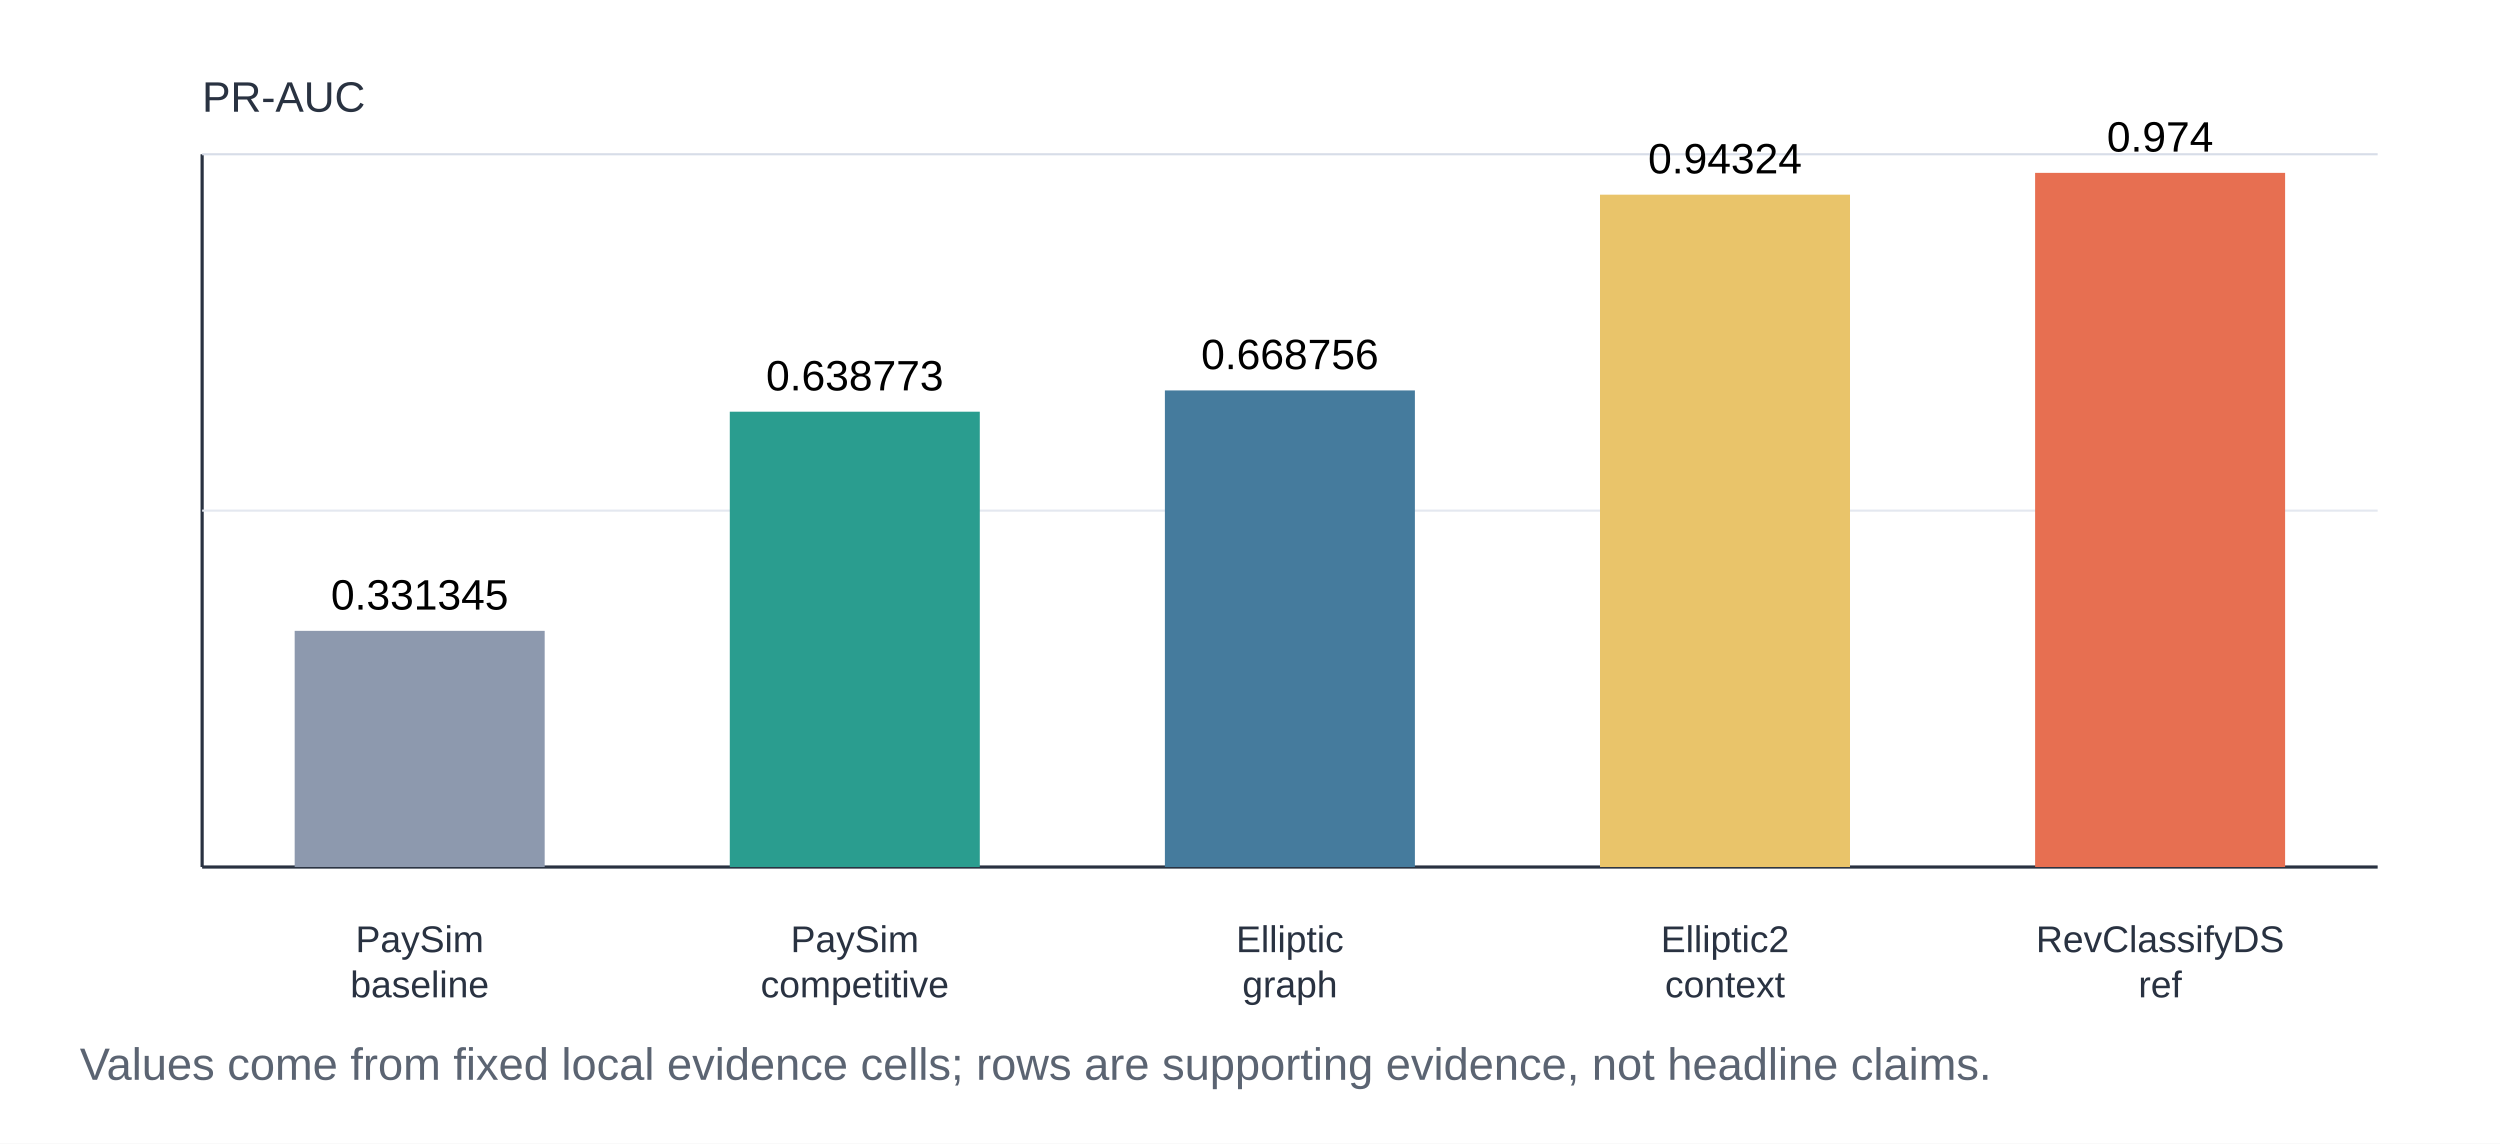
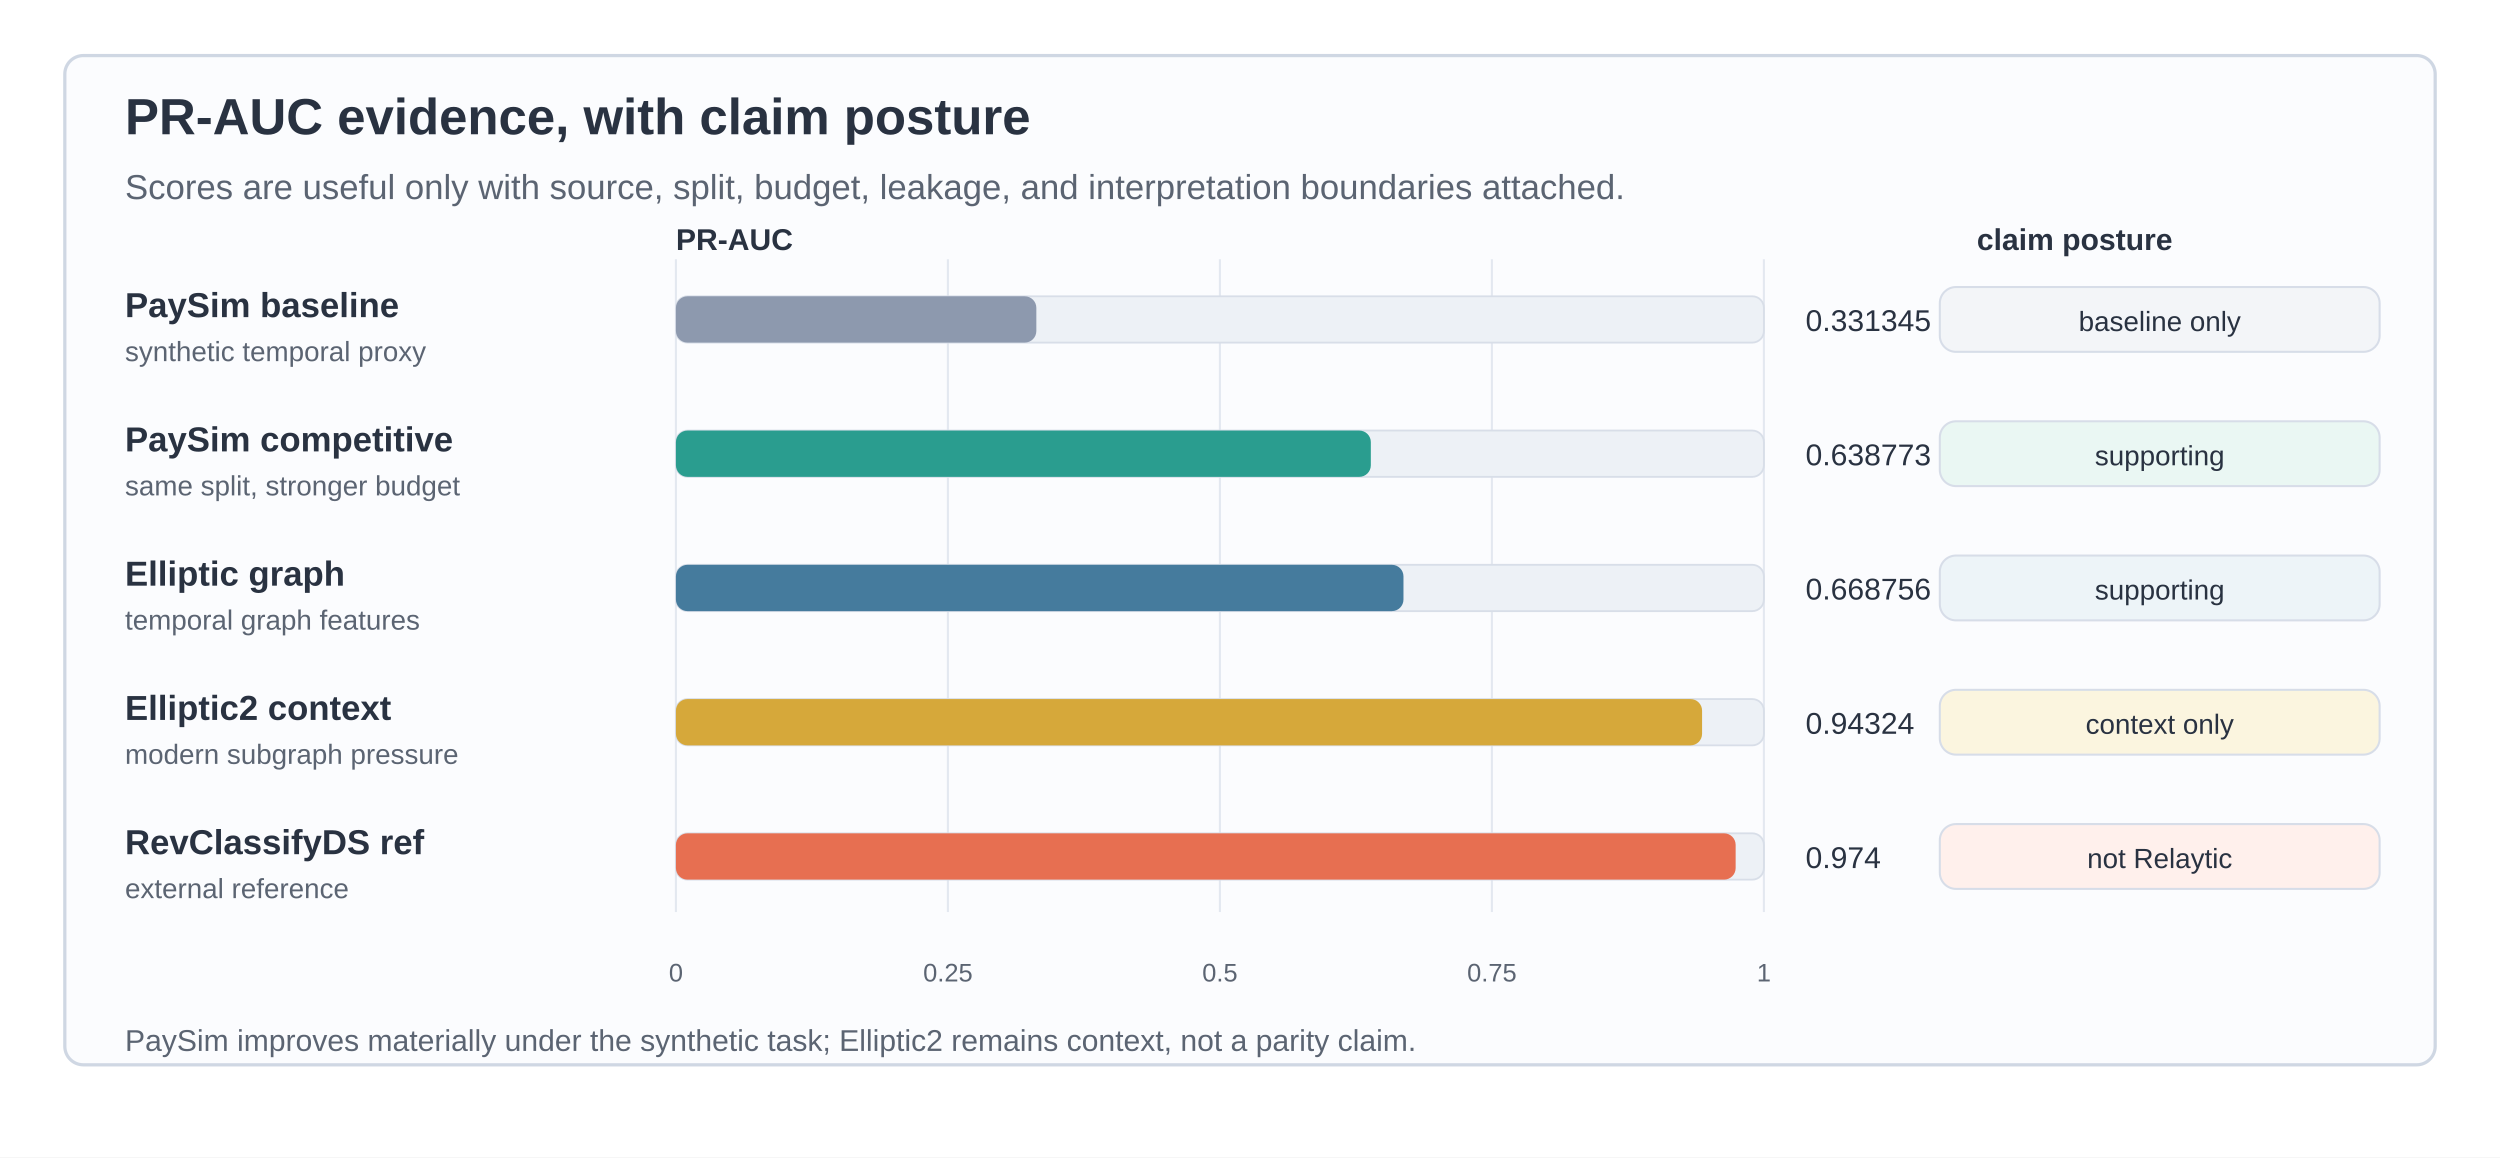
- <svg xmlns="http://www.w3.org/2000/svg" width="940" height="430" viewBox="0 0 940 430" role="img">
+ <svg xmlns="http://www.w3.org/2000/svg" width="1080" height="500" viewBox="0 0 1080 500" role="img">
  <style>text{font-family:Arial,Helvetica,sans-serif;letter-spacing:0}</style>
  <rect width="100%" height="100%" fill="#ffffff" />
-   <line x1="76" y1="326" x2="894" y2="326" stroke="#293241" stroke-width="1.2" />
-   <line x1="76" y1="58" x2="76" y2="326" stroke="#293241" stroke-width="1.2" />
-   <text x="76" y="42" font-size="16" fill="#293241">PR-AUC</text>
-   <line x1="76" y1="58" x2="894" y2="58" stroke="#d7dde8" stroke-width="0.8" />
-   <line x1="76" y1="192.0" x2="894" y2="192.0" stroke="#e4e8f0" stroke-width="0.8" />
-   <rect x="110.8" y="237.2" width="94" height="88.8" fill="#8d99ae" />
-   <text x="157.8" y="229.2" text-anchor="middle" font-size="16">0.331345</text>
-   <text x="157.8" y="358.0" text-anchor="middle" font-size="14" fill="#293241">PaySim</text>
-   <text x="157.8" y="375.0" text-anchor="middle" font-size="14" fill="#293241">baseline</text>
-   <rect x="274.4" y="154.8" width="94" height="171.2" fill="#2a9d8f" />
-   <text x="321.4" y="146.8" text-anchor="middle" font-size="16">0.638773</text>
-   <text x="321.4" y="358.0" text-anchor="middle" font-size="14" fill="#293241">PaySim</text>
-   <text x="321.4" y="375.0" text-anchor="middle" font-size="14" fill="#293241">competitive</text>
-   <rect x="438.0" y="146.8" width="94" height="179.2" fill="#457b9d" />
-   <text x="485.0" y="138.8" text-anchor="middle" font-size="16">0.668756</text>
-   <text x="485.0" y="358.0" text-anchor="middle" font-size="14" fill="#293241">Elliptic</text>
-   <text x="485.0" y="375.0" text-anchor="middle" font-size="14" fill="#293241">graph</text>
-   <rect x="601.6" y="73.2" width="94" height="252.8" fill="#e9c46a" />
-   <text x="648.6" y="65.2" text-anchor="middle" font-size="16">0.94324</text>
-   <text x="648.6" y="358.0" text-anchor="middle" font-size="14" fill="#293241">Elliptic2</text>
-   <text x="648.6" y="375.0" text-anchor="middle" font-size="14" fill="#293241">context</text>
-   <rect x="765.2" y="65.0" width="94" height="261.0" fill="#e76f51" />
-   <text x="812.2" y="57.0" text-anchor="middle" font-size="16">0.974</text>
-   <text x="812.2" y="358.0" text-anchor="middle" font-size="14" fill="#293241">RevClassifyDS</text>
-   <text x="812.2" y="375.0" text-anchor="middle" font-size="14" fill="#293241">ref</text>
-   <text x="30" y="406" font-size="17" fill="#5b6472">Values come from fixed local evidence cells; rows are supporting evidence, not headline claims.</text>
+   <rect x="28" y="24" width="1024" height="436" rx="8" fill="#fbfcfe" stroke="#cfd7e3" stroke-width="1.4" />
+   <text x="54" y="58" font-size="22" font-weight="700" fill="#293241">PR-AUC evidence, with claim posture</text>
+   <text x="54" y="86" font-size="15" fill="#5b6472">Scores are useful only with source, split, budget, leakage, and interpretation boundaries attached.</text>
+   <text x="292" y="108" font-size="13" font-weight="700" fill="#293241">PR-AUC</text>
+   <text x="854" y="108" font-size="13" font-weight="700" fill="#293241">claim posture</text>
+   <line x1="292.0" y1="112" x2="292.0" y2="394" stroke="#e3e8f0" stroke-width="0.9" />
+   <text x="292.0" y="424" text-anchor="middle" font-size="11" fill="#5b6472">0</text>
+   <line x1="409.5" y1="112" x2="409.5" y2="394" stroke="#e3e8f0" stroke-width="0.9" />
+   <text x="409.5" y="424" text-anchor="middle" font-size="11" fill="#5b6472">0.25</text>
+   <line x1="527.0" y1="112" x2="527.0" y2="394" stroke="#e3e8f0" stroke-width="0.9" />
+   <text x="527.0" y="424" text-anchor="middle" font-size="11" fill="#5b6472">0.5</text>
+   <line x1="644.5" y1="112" x2="644.5" y2="394" stroke="#e3e8f0" stroke-width="0.9" />
+   <text x="644.5" y="424" text-anchor="middle" font-size="11" fill="#5b6472">0.75</text>
+   <line x1="762.0" y1="112" x2="762.0" y2="394" stroke="#e3e8f0" stroke-width="0.9" />
+   <text x="762.0" y="424" text-anchor="middle" font-size="11" fill="#5b6472">1</text>
+   <text x="54" y="137" font-size="15" font-weight="700" fill="#293241">PaySim baseline</text>
+   <text x="54" y="156" font-size="12" fill="#5b6472">synthetic temporal proxy</text>
+   <rect x="292" y="128" width="470" height="20" rx="5" fill="#edf1f6" stroke="#d8dee8" stroke-width="0.8" />
+   <rect x="292" y="128" width="155.7" height="20" rx="5" fill="#8d99ae" />
+   <text x="780" y="143" font-size="13" fill="#293241">0.331345</text>
+   <rect x="838" y="124" width="190" height="28" rx="7" fill="#f3f5f8" stroke="#d7dde8" stroke-width="0.9" />
+   <text x="933" y="143" text-anchor="middle" font-size="12" fill="#293241">baseline only</text>
+   <text x="54" y="195" font-size="15" font-weight="700" fill="#293241">PaySim competitive</text>
+   <text x="54" y="214" font-size="12" fill="#5b6472">same split, stronger budget</text>
+   <rect x="292" y="186" width="470" height="20" rx="5" fill="#edf1f6" stroke="#d8dee8" stroke-width="0.8" />
+   <rect x="292" y="186" width="300.2" height="20" rx="5" fill="#2a9d8f" />
+   <text x="780" y="201" font-size="13" fill="#293241">0.638773</text>
+   <rect x="838" y="182" width="190" height="28" rx="7" fill="#eaf7f3" stroke="#d7dde8" stroke-width="0.9" />
+   <text x="933" y="201" text-anchor="middle" font-size="12" fill="#293241">supporting</text>
+   <text x="54" y="253" font-size="15" font-weight="700" fill="#293241">Elliptic graph</text>
+   <text x="54" y="272" font-size="12" fill="#5b6472">temporal graph features</text>
+   <rect x="292" y="244" width="470" height="20" rx="5" fill="#edf1f6" stroke="#d8dee8" stroke-width="0.8" />
+   <rect x="292" y="244" width="314.3" height="20" rx="5" fill="#457b9d" />
+   <text x="780" y="259" font-size="13" fill="#293241">0.668756</text>
+   <rect x="838" y="240" width="190" height="28" rx="7" fill="#edf4f8" stroke="#d7dde8" stroke-width="0.9" />
+   <text x="933" y="259" text-anchor="middle" font-size="12" fill="#293241">supporting</text>
+   <text x="54" y="311" font-size="15" font-weight="700" fill="#293241">Elliptic2 context</text>
+   <text x="54" y="330" font-size="12" fill="#5b6472">modern subgraph pressure</text>
+   <rect x="292" y="302" width="470" height="20" rx="5" fill="#edf1f6" stroke="#d8dee8" stroke-width="0.8" />
+   <rect x="292" y="302" width="443.3" height="20" rx="5" fill="#d6a83a" />
+   <text x="780" y="317" font-size="13" fill="#293241">0.94324</text>
+   <rect x="838" y="298" width="190" height="28" rx="7" fill="#fbf5df" stroke="#d7dde8" stroke-width="0.9" />
+   <text x="933" y="317" text-anchor="middle" font-size="12" fill="#293241">context only</text>
+   <text x="54" y="369" font-size="15" font-weight="700" fill="#293241">RevClassifyDS ref</text>
+   <text x="54" y="388" font-size="12" fill="#5b6472">external reference</text>
+   <rect x="292" y="360" width="470" height="20" rx="5" fill="#edf1f6" stroke="#d8dee8" stroke-width="0.8" />
+   <rect x="292" y="360" width="457.8" height="20" rx="5" fill="#e76f51" />
+   <text x="780" y="375" font-size="13" fill="#293241">0.974</text>
+   <rect x="838" y="356" width="190" height="28" rx="7" fill="#fff0ec" stroke="#d7dde8" stroke-width="0.9" />
+   <text x="933" y="375" text-anchor="middle" font-size="12" fill="#293241">not Relaytic</text>
+   <text x="54" y="454" font-size="13" fill="#5b6472">PaySim improves materially under the synthetic task; Elliptic2 remains context, not a parity claim.</text>
</svg>
